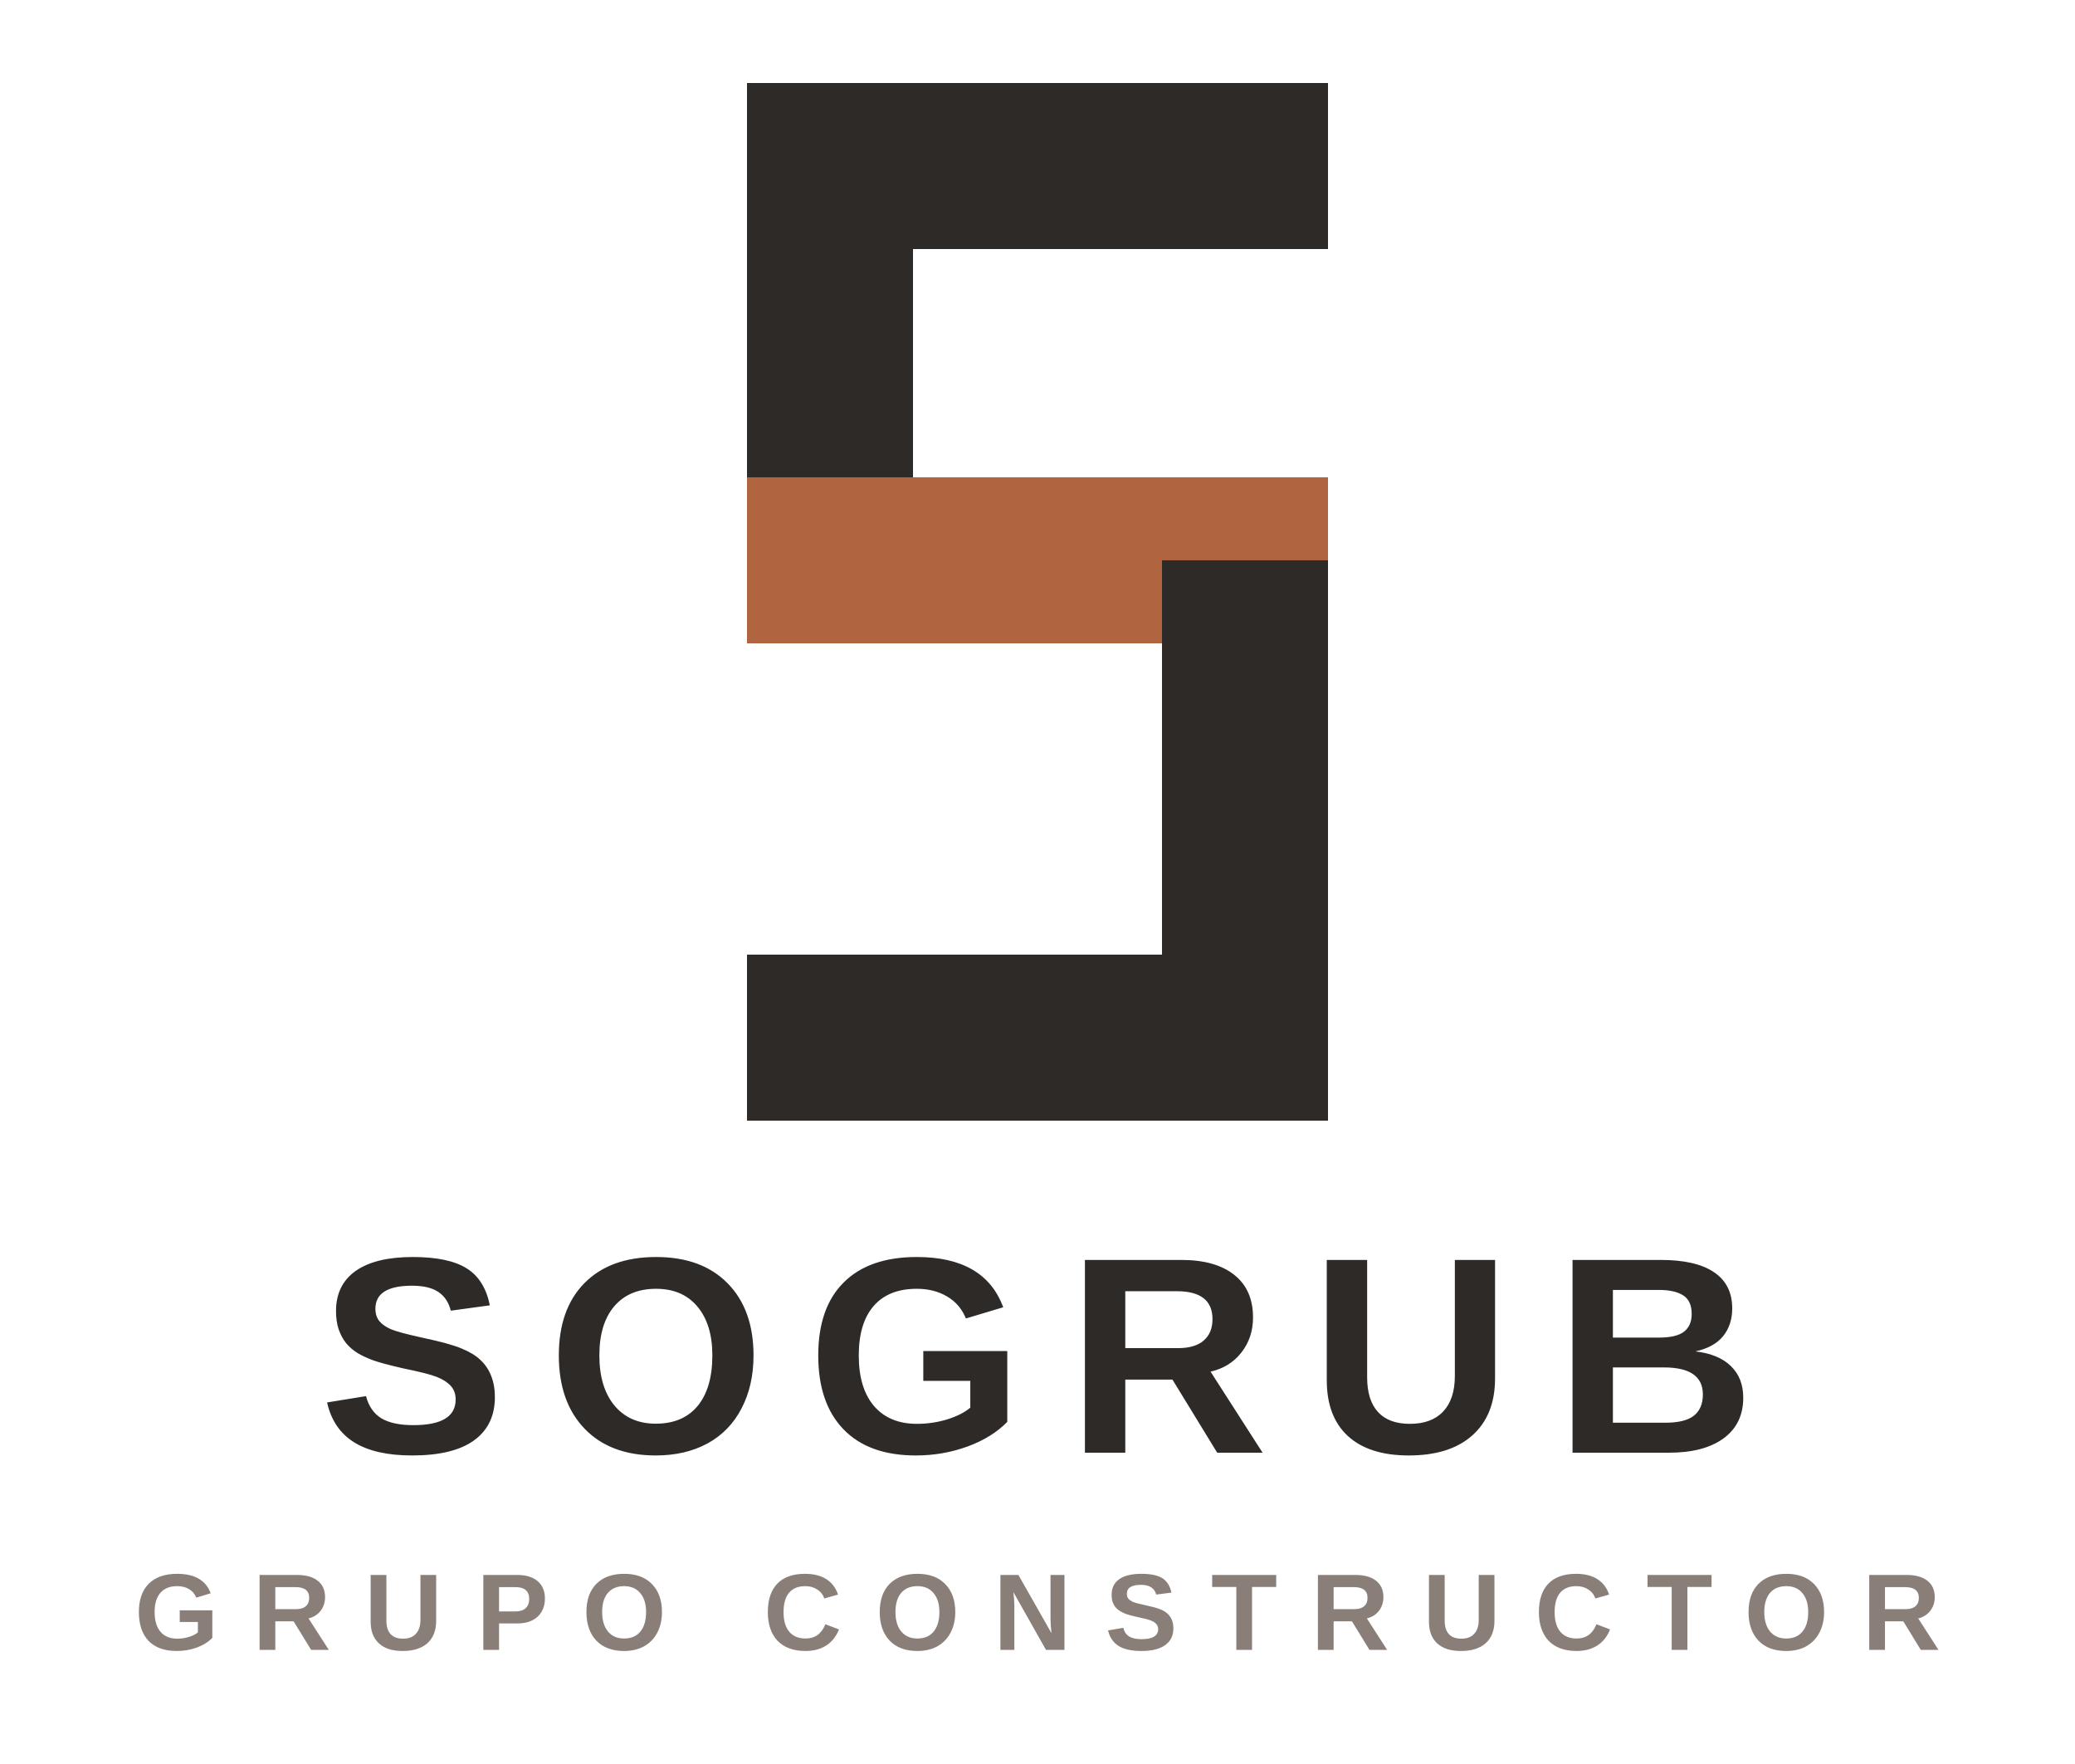
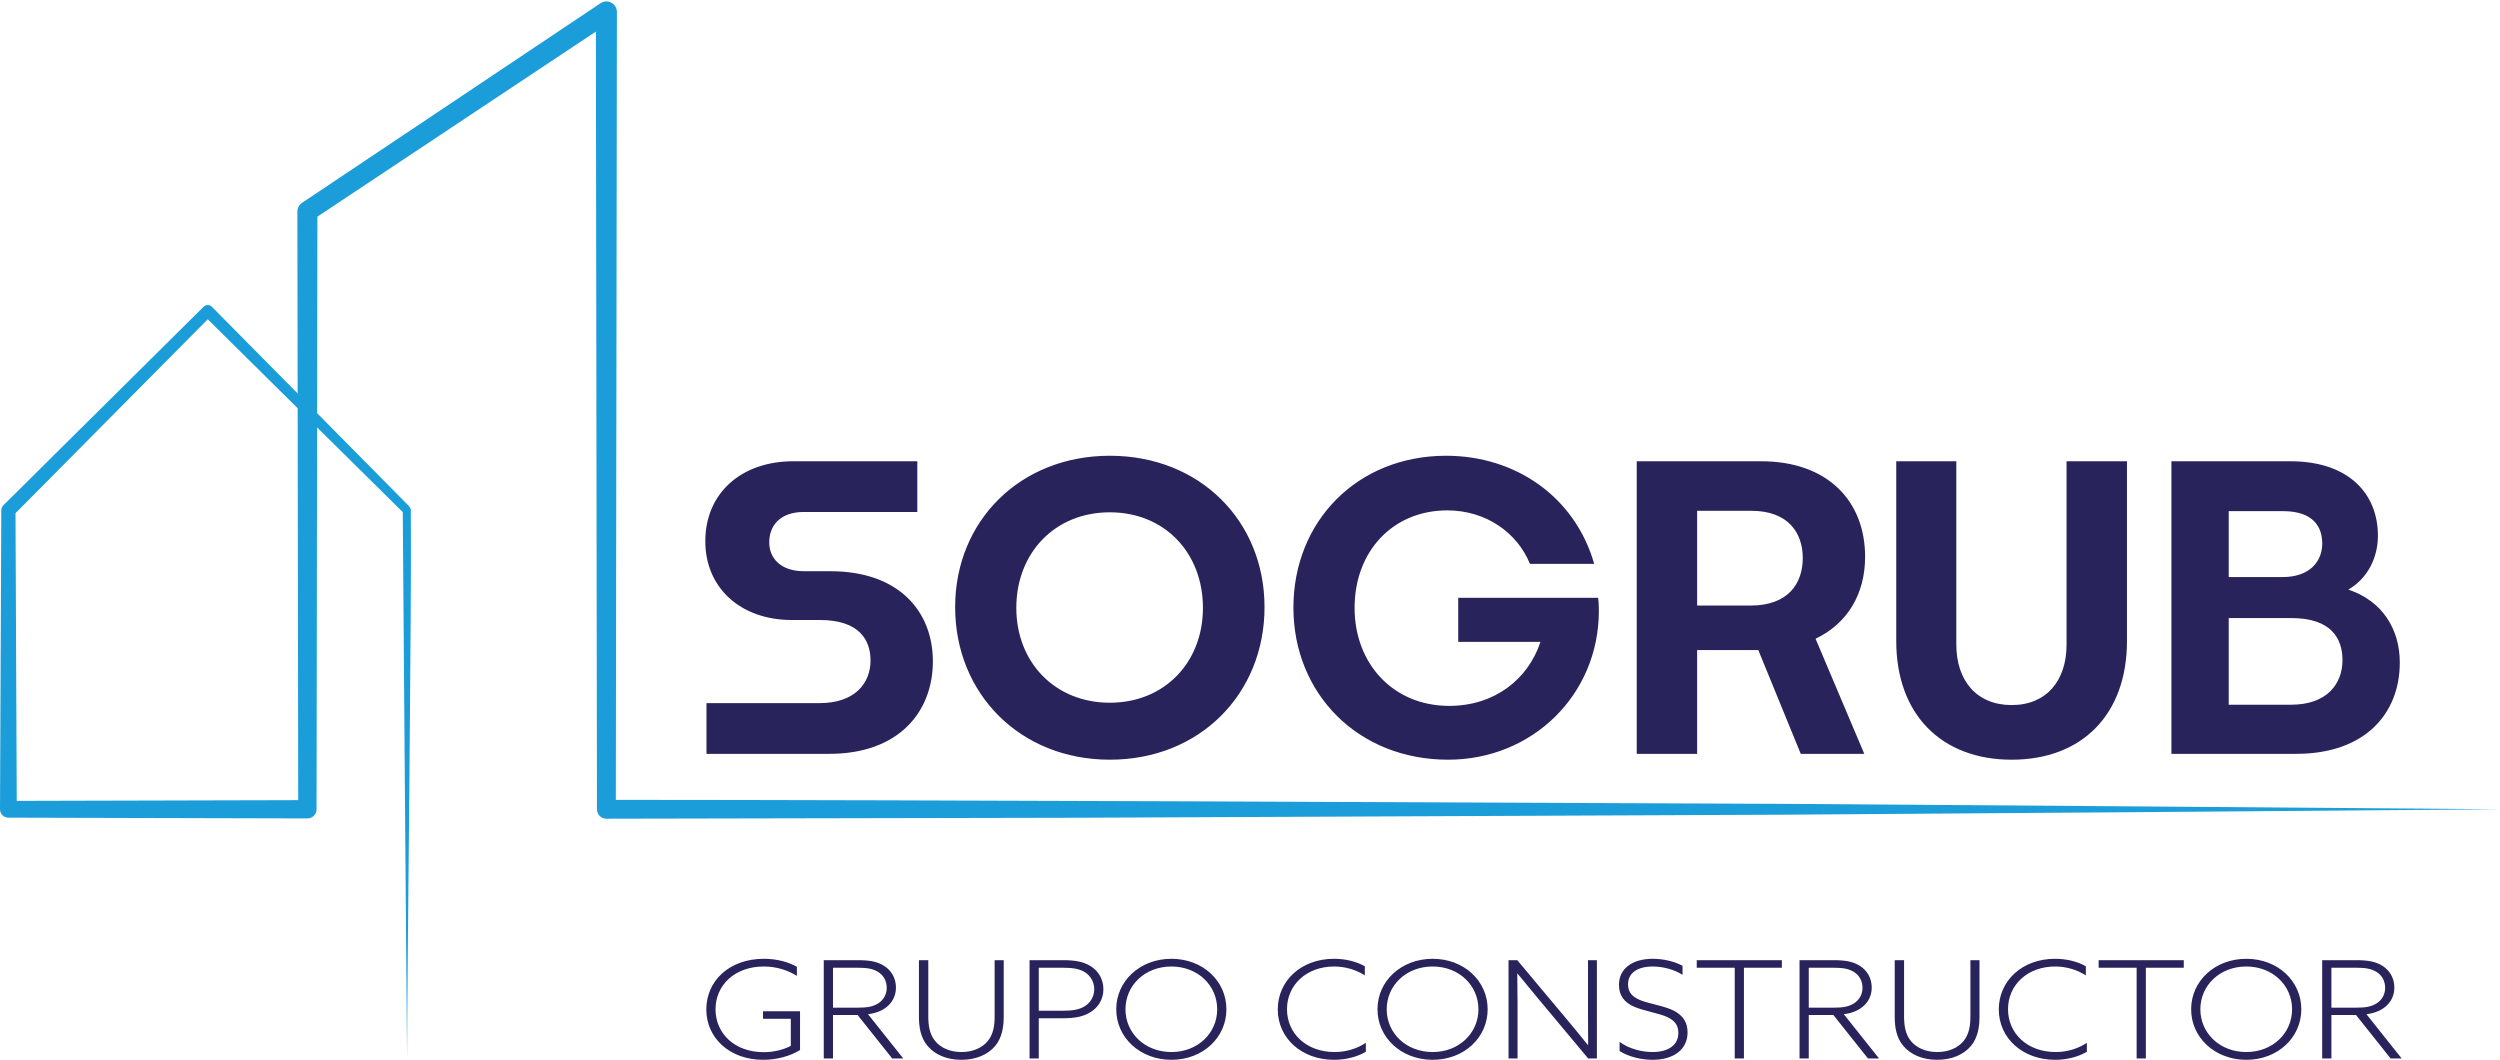
- <svg xmlns="http://www.w3.org/2000/svg" viewBox="0 0 200 170">
-   <rect x="72" y="8" width="56" height="16" fill="#2e2a27" />
-   <rect x="72" y="8" width="16" height="46" fill="#2e2a27" />
-   <rect x="72" y="46" width="56" height="16" fill="#b0643f" />
-   <rect x="112" y="54" width="16" height="46" fill="#2e2a27" />
-   <rect x="72" y="92" width="56" height="16" fill="#2e2a27" />
-   <text x="100" y="140" text-anchor="middle" font-family="Arial,sans-serif" font-size="27" font-weight="800" letter-spacing="4" fill="#2e2a27">SOGRUB</text>
-   <text x="100" y="159" text-anchor="middle" font-family="Arial,sans-serif" font-size="10.5" font-weight="700" letter-spacing="3.2" fill="#8a7f78">GRUPO CONSTRUCTOR</text>
+ <svg xmlns="http://www.w3.org/2000/svg" viewBox="112.17 138.57 567.66 240.65" width="567.66" height="240.65" role="img" aria-label="SOGRUB Grupo Constructor">
+   <path fill="#1A9DD9" d="M 204.598 378.902 C 204.418 356.758 203.758 275.875 203.629 255.25 L 203.629 254.883 L 203.621 254.848 C 203.602 254.816 203.648 254.867 203.406 254.629 C 195.324 246.691 166.867 218.504 158.391 210.121 L 160.281 210.121 L 115.215 255.578 L 115.688 254.438 L 115.98 322.328 L 114.078 320.426 L 181.965 320.25 L 179.887 322.328 L 179.695 186.547 C 179.695 185.766 180.105 185.062 180.707 184.656 L 248.531 139.301 C 249.629 138.566 251.109 138.863 251.844 139.957 C 252.117 140.367 252.246 140.828 252.246 141.289 L 252 322.328 L 249.859 320.184 C 327.316 320.219 441.406 320.773 518.586 321.105 C 553.715 321.328 643.824 322.023 679.828 322.328 C 643.172 322.641 553.766 323.332 518.59 323.551 C 485.031 323.688 392.227 324.102 357.348 324.25 C 357.348 324.25 249.859 324.469 249.859 324.469 C 248.676 324.473 247.715 323.516 247.715 322.336 C 247.715 322.336 247.465 141.289 247.469 141.289 L 251.184 143.273 L 183.227 188.438 L 184.238 186.547 L 184.047 322.328 C 184.047 323.477 183.113 324.41 181.965 324.406 L 114.078 324.23 C 113.023 324.234 112.168 323.379 112.172 322.328 C 112.168 322.312 112.469 254.434 112.465 254.426 C 112.465 253.984 112.648 253.586 112.938 253.297 L 158.391 208.23 C 158.914 207.707 159.762 207.707 160.281 208.23 C 168.168 216.207 196.457 244.766 203.754 252.195 C 204.297 252.836 205.109 253.332 205.449 254.191 C 205.676 275.148 204.656 356.57 204.598 378.902 " />
+   <path fill="#29235C" d="M 300.46 309.742 C 316.288 309.742 323.991 300.179 323.991 288.742 C 323.991 277.492 316.382 268.273 300.725 268.273 L 294.71 268.273 C 289.397 268.273 286.835 265.273 286.835 261.726 C 286.835 257.82 289.397 254.82 294.71 254.82 L 320.46 254.82 L 320.46 243.304 L 292.319 243.304 C 280.366 243.304 272.319 250.648 272.319 261.46 C 272.319 272.085 280.366 279.351 291.96 279.351 L 298.335 279.351 C 307.272 279.351 309.835 283.867 309.835 288.57 C 309.835 293.523 306.475 298.226 298.241 298.226 L 272.585 298.226 L 272.585 309.742 Z M 300.46 309.742  M 399.298 276.429 C 399.298 256.851 384.61 242.054 364.173 242.054 C 343.813 242.054 329.048 256.851 329.048 276.429 C 329.048 296.101 343.813 311.07 364.173 311.07 C 384.61 311.07 399.298 296.101 399.298 276.429 Z M 342.938 276.601 C 342.938 264.117 351.688 254.898 364.173 254.898 C 376.641 254.898 385.313 264.117 385.313 276.601 C 385.313 288.929 376.641 298.132 364.173 298.132 C 351.688 298.132 342.938 288.929 342.938 276.601 Z M 342.938 276.601  M 475.217 277.226 C 475.217 276.695 475.139 274.663 475.045 274.304 L 443.279 274.304 L 443.279 284.32 L 461.951 284.32 C 459.123 292.913 451.42 298.851 441.248 298.851 C 428.498 298.851 419.748 289.273 419.748 276.601 C 419.748 263.757 428.42 254.46 440.795 254.46 C 449.654 254.46 456.733 259.601 459.561 266.601 L 474.154 266.601 C 469.826 251.445 456.373 242.054 440.529 242.054 C 420.358 242.054 405.858 256.945 405.858 276.523 C 405.858 296.101 420.545 311.07 440.983 311.07 C 460.092 311.07 475.217 296.367 475.217 277.226 Z M 475.217 277.226  M 521.059 309.742 L 535.481 309.742 L 524.418 283.601 C 531.684 280.148 535.668 273.413 535.668 265.007 C 535.668 252.242 527.074 243.304 512.043 243.304 L 483.809 243.304 L 483.809 309.742 L 497.528 309.742 L 497.528 286.179 L 511.418 286.179 Z M 509.824 254.554 C 518.324 254.554 521.512 259.679 521.512 265.273 C 521.512 271.023 518.231 276.07 509.653 276.07 L 497.528 276.07 L 497.528 254.554 Z M 509.824 254.554  M 595.129 284.132 L 595.129 243.304 L 581.41 243.304 L 581.41 284.929 C 581.41 293.085 576.894 298.663 568.941 298.663 C 560.972 298.663 556.379 293.085 556.379 284.929 L 556.379 243.304 L 542.738 243.304 L 542.738 284.132 C 542.738 300.788 553.004 311.07 568.941 311.07 C 584.957 311.07 595.129 300.788 595.129 284.132 Z M 595.129 284.132  M 657.078 289.007 C 657.078 281.398 653.093 275.007 645.39 272.445 C 649.812 269.882 652.109 265.179 652.109 260.21 C 652.109 250.742 645.562 243.304 632.203 243.304 L 605.218 243.304 L 605.218 309.742 L 633.531 309.742 C 649.281 309.742 657.078 300.523 657.078 289.007 Z M 630.531 254.632 C 637.421 254.632 639.468 258.179 639.468 261.992 C 639.468 265.882 636.812 269.601 630.437 269.601 L 618.234 269.601 L 618.234 254.632 Z M 632.468 278.913 C 641.406 278.913 644.062 283.429 644.062 288.476 C 644.062 293.788 640.609 298.585 632.39 298.585 L 618.234 298.585 L 618.234 278.913 Z M 632.468 278.913 " />
+   <path fill="#29235C" d="M 285.423 369.902 L 291.735 369.902 L 291.735 376.043 C 290.126 376.902 287.923 377.48 285.595 377.48 C 278.86 377.48 274.641 373.136 274.641 367.746 C 274.641 362.293 278.97 358.027 285.595 358.027 C 288.516 358.027 291.11 358.902 293.11 360.152 L 293.11 358.09 C 291.157 357.011 288.641 356.277 285.626 356.277 C 277.766 356.277 272.548 361.293 272.548 367.777 C 272.548 374.277 277.876 379.215 285.454 379.215 C 288.61 379.215 291.673 378.34 293.829 376.996 L 293.829 368.199 L 285.423 368.199 Z M 285.423 369.902  M 299.217 378.902 L 301.311 378.902 L 301.311 369.043 L 306.905 369.043 L 314.749 378.902 L 317.264 378.902 L 309.264 368.855 C 313.139 368.418 315.608 366.043 315.608 362.808 C 315.608 360.652 314.546 358.902 312.905 357.871 C 311.296 356.855 309.436 356.59 306.858 356.59 L 299.217 356.59 Z M 301.311 367.371 L 301.311 358.308 L 306.827 358.308 C 308.889 358.308 310.233 358.465 311.499 359.23 C 312.764 359.98 313.514 361.293 313.514 362.871 C 313.514 364.386 312.764 365.683 311.499 366.449 C 310.233 367.215 308.858 367.371 306.999 367.371 Z M 301.311 367.371  M 320.828 356.59 L 320.828 369.402 C 320.828 371.621 321.14 374.152 322.812 376.09 C 324.469 378.043 327.14 379.215 330.469 379.215 C 333.765 379.215 336.469 378.043 338.125 376.09 C 339.734 374.152 340.078 371.652 340.078 369.402 L 340.078 356.59 L 338.015 356.59 L 338.015 369.308 C 338.015 371.293 337.781 373.293 336.5 374.902 C 335.234 376.465 333.14 377.449 330.5 377.449 C 327.828 377.449 325.734 376.465 324.469 374.902 C 323.187 373.293 322.953 371.293 322.953 369.308 L 322.953 356.59 Z M 320.828 356.59  M 345.945 378.902 L 348.039 378.902 L 348.039 369.777 L 353.461 369.777 C 356.164 369.777 358.117 369.465 359.836 368.355 C 361.586 367.277 362.711 365.433 362.711 363.183 C 362.711 360.933 361.586 359.043 359.836 357.965 C 358.117 356.886 356.164 356.59 353.461 356.59 L 345.945 356.59 Z M 348.039 368.074 L 348.039 358.308 L 353.383 358.308 C 355.617 358.308 357.133 358.496 358.461 359.293 C 359.773 360.09 360.633 361.543 360.633 363.183 C 360.633 364.84 359.773 366.261 358.461 367.058 C 357.133 367.871 355.617 368.074 353.383 368.074 Z M 348.039 368.074  M 378.16 379.215 C 385.301 379.215 390.645 374.152 390.645 367.746 C 390.645 361.324 385.301 356.277 378.16 356.277 C 371.02 356.277 365.629 361.324 365.629 367.746 C 365.629 374.152 371.02 379.215 378.16 379.215 Z M 378.16 377.449 C 372.114 377.449 367.723 373.136 367.723 367.746 C 367.723 362.34 372.114 358.027 378.16 358.027 C 384.16 358.027 388.551 362.34 388.551 367.746 C 388.551 373.136 384.16 377.449 378.16 377.449 Z M 378.16 377.449  M 422.305 377.386 L 422.305 375.355 C 420.352 376.652 417.914 377.449 415.211 377.449 C 408.789 377.449 404.399 373.23 404.399 367.715 C 404.399 362.23 408.82 358.027 415.102 358.027 C 417.711 358.027 420.149 358.808 422.07 360.043 L 422.07 357.965 C 420.117 356.886 417.711 356.277 415.07 356.277 C 407.586 356.277 402.305 361.293 402.305 367.777 C 402.305 374.277 407.695 379.215 415.102 379.215 C 417.742 379.215 420.32 378.558 422.305 377.386 Z M 422.305 377.386  M 437.48 379.215 C 444.62 379.215 449.964 374.152 449.964 367.746 C 449.964 361.324 444.62 356.277 437.48 356.277 C 430.339 356.277 424.948 361.324 424.948 367.746 C 424.948 374.152 430.339 379.215 437.48 379.215 Z M 437.48 377.449 C 431.433 377.449 427.042 373.136 427.042 367.746 C 427.042 362.34 431.433 358.027 437.48 358.027 C 443.48 358.027 447.87 362.34 447.87 367.746 C 447.87 373.136 443.48 377.449 437.48 377.449 Z M 437.48 377.449  M 454.703 378.902 L 456.75 378.902 L 456.75 366.324 C 456.75 364.074 456.718 361.73 456.687 359.636 L 456.75 359.636 C 458.296 361.543 459.906 363.48 461.453 365.34 L 472.781 378.902 L 474.765 378.902 L 474.765 356.59 L 472.75 356.59 L 472.75 368.949 C 472.75 371.261 472.75 373.636 472.781 375.855 L 472.718 375.855 C 471.171 373.933 469.593 371.996 468.046 370.152 L 456.687 356.59 L 454.703 356.59 Z M 454.703 378.902  M 479.917 375.136 L 479.917 377.23 C 482.042 378.558 484.917 379.215 487.386 379.215 C 492.167 379.215 495.355 376.902 495.355 372.98 C 495.355 370.699 494.324 369.168 492.261 368.074 C 490.167 366.996 486.605 366.48 484.652 365.683 C 482.73 364.902 481.839 363.824 481.839 362.074 C 481.839 359.449 484.058 358.027 487.433 358.027 C 489.589 358.027 492.199 358.621 494.214 359.918 L 494.214 357.871 C 492.339 356.824 489.73 356.277 487.464 356.277 C 482.824 356.277 479.777 358.496 479.777 362.199 C 479.777 364.715 481.074 366.23 483.277 367.183 C 485.511 368.136 489.011 368.668 490.792 369.527 C 492.574 370.386 493.261 371.496 493.261 373.105 C 493.261 375.949 490.886 377.449 487.386 377.449 C 485.027 377.449 482.074 376.746 479.917 375.136 Z M 479.917 375.136  M 506.062 378.902 L 508.156 378.902 L 508.156 358.308 L 516.765 358.308 L 516.765 356.59 L 497.437 356.59 L 497.437 358.308 L 506.062 358.308 Z M 506.062 378.902  M 520.78 378.902 L 522.874 378.902 L 522.874 369.043 L 528.468 369.043 L 536.312 378.902 L 538.827 378.902 L 530.827 368.855 C 534.702 368.418 537.171 366.043 537.171 362.808 C 537.171 360.652 536.109 358.902 534.468 357.871 C 532.859 356.855 530.999 356.59 528.421 356.59 L 520.78 356.59 Z M 522.874 367.371 L 522.874 358.308 L 528.39 358.308 C 530.452 358.308 531.796 358.465 533.062 359.23 C 534.327 359.98 535.077 361.293 535.077 362.871 C 535.077 364.386 534.327 365.683 533.062 366.449 C 531.796 367.215 530.421 367.371 528.562 367.371 Z M 522.874 367.371  M 542.391 356.59 L 542.391 369.402 C 542.391 371.621 542.703 374.152 544.375 376.09 C 546.032 378.043 548.703 379.215 552.032 379.215 C 555.328 379.215 558.032 378.043 559.688 376.09 C 561.297 374.152 561.641 371.652 561.641 369.402 L 561.641 356.59 L 559.578 356.59 L 559.578 369.308 C 559.578 371.293 559.344 373.293 558.063 374.902 C 556.797 376.465 554.703 377.449 552.063 377.449 C 549.391 377.449 547.297 376.465 546.032 374.902 C 544.75 373.293 544.516 371.293 544.516 369.308 L 544.516 356.59 Z M 542.391 356.59  M 586.024 377.386 L 586.024 375.355 C 584.071 376.652 581.633 377.449 578.93 377.449 C 572.508 377.449 568.118 373.23 568.118 367.715 C 568.118 362.23 572.54 358.027 578.821 358.027 C 581.43 358.027 583.868 358.808 585.79 360.043 L 585.79 357.965 C 583.836 356.886 581.43 356.277 578.79 356.277 C 571.305 356.277 566.024 361.293 566.024 367.777 C 566.024 374.277 571.415 379.215 578.821 379.215 C 581.461 379.215 584.04 378.558 586.024 377.386 Z M 586.024 377.386  M 597.322 378.902 L 599.416 378.902 L 599.416 358.308 L 608.025 358.308 L 608.025 356.59 L 588.697 356.59 L 588.697 358.308 L 597.322 358.308 Z M 597.322 378.902  M 622.23 379.215 C 629.37 379.215 634.714 374.152 634.714 367.746 C 634.714 361.324 629.37 356.277 622.23 356.277 C 615.089 356.277 609.698 361.324 609.698 367.746 C 609.698 374.152 615.089 379.215 622.23 379.215 Z M 622.23 377.449 C 616.183 377.449 611.792 373.136 611.792 367.746 C 611.792 362.34 616.183 358.027 622.23 358.027 C 628.23 358.027 632.62 362.34 632.62 367.746 C 632.62 373.136 628.23 377.449 622.23 377.449 Z M 622.23 377.449  M 639.453 378.902 L 641.547 378.902 L 641.547 369.043 L 647.14 369.043 L 654.984 378.902 L 657.5 378.902 L 649.5 368.855 C 653.375 368.418 655.843 366.043 655.843 362.808 C 655.843 360.652 654.781 358.902 653.14 357.871 C 651.531 356.855 649.672 356.59 647.093 356.59 L 639.453 356.59 Z M 641.547 367.371 L 641.547 358.308 L 647.062 358.308 C 649.125 358.308 650.468 358.465 651.734 359.23 C 653 359.98 653.75 361.293 653.75 362.871 C 653.75 364.386 653 365.683 651.734 366.449 C 650.468 367.215 649.093 367.371 647.234 367.371 Z M 641.547 367.371 " />
</svg>
